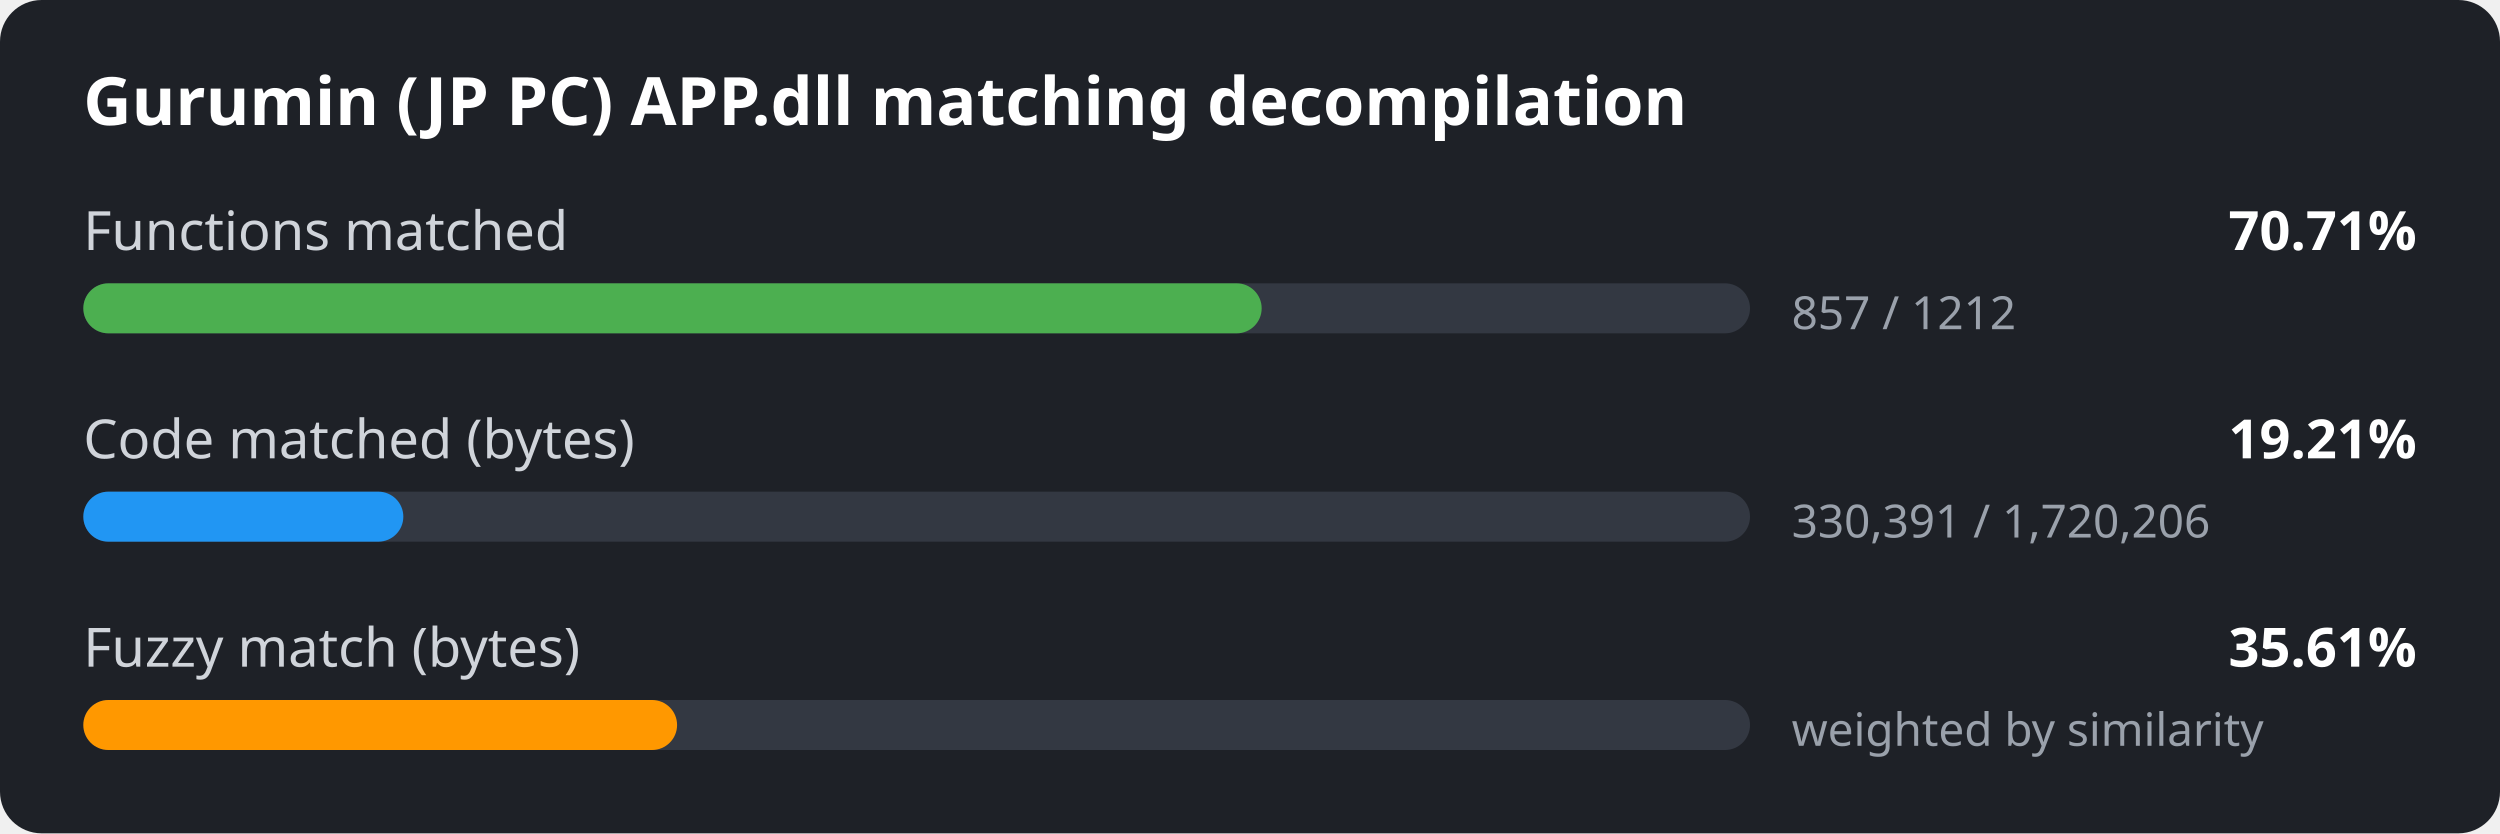
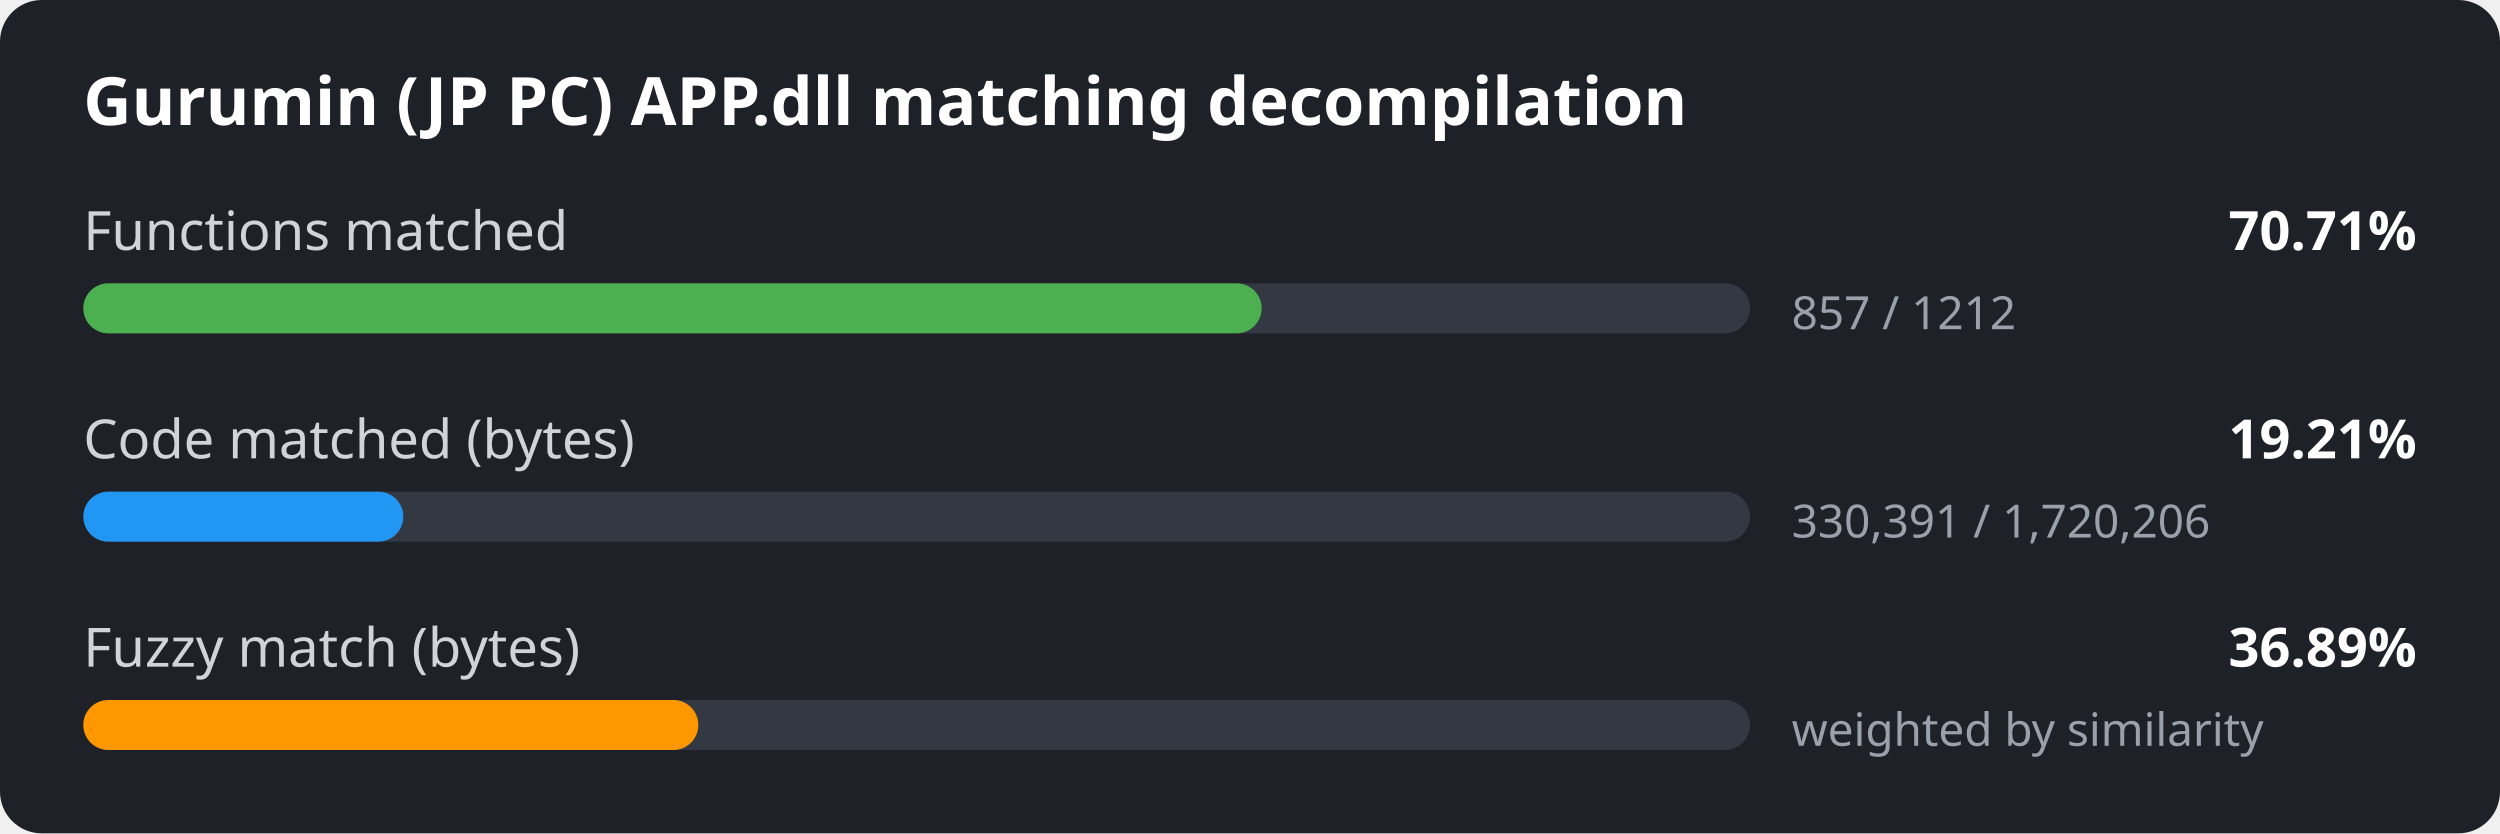
<svg xmlns="http://www.w3.org/2000/svg" width="600" height="200" viewBox="0 0 600 200">
  <style>
.bg { fill: #1e2127; }
.title { font: 600 16px sans-serif; fill: #ffffff; }
.label { font: 13px sans-serif; fill: #d0d4da; }
.value { font: 600 13px sans-serif; fill: #ffffff; }
.detail { font: 11px sans-serif; fill: #9aa1ab; }
.track { fill: #333842; }
</style>
  <rect width="600" height="200" rx="10" class="bg" />
  <text x="20" y="30" class="title">Gurumin (JP PC) APP.dll matching decompilation</text>
  <text x="20" y="60" class="label">Functions matched</text>
  <text x="580" y="60" class="value" text-anchor="end">70.71%</text>
  <rect x="20" y="68" width="400" height="12" rx="6" class="track" />
  <rect x="20" y="68" width="282.8" height="12" rx="6" fill="#4caf50" />
  <text x="430" y="79" class="detail">857 / 1212</text>
  <text x="20" y="110" class="label">Code matched (bytes)</text>
  <text x="580" y="110" class="value" text-anchor="end">19.21%</text>
  <rect x="20" y="118" width="400" height="12" rx="6" class="track" />
  <rect x="20" y="118" width="76.8" height="12" rx="6" fill="#2196f3" />
  <text x="430" y="129" class="detail">330,391 / 1,720,206</text>
  <text x="20" y="160" class="label">Fuzzy match (bytes)</text>
-   <text x="580" y="160" class="value" text-anchor="end">35.61%</text>
+   <text x="580" y="160" class="value" text-anchor="end">36.89%</text>
  <rect x="20" y="168" width="400" height="12" rx="6" class="track" />
-   <rect x="20" y="168" width="142.5" height="12" rx="6" fill="#ff9800" />
+   <rect x="20" y="168" width="147.6" height="12" rx="6" fill="#ff9800" />
  <text x="430" y="179" class="detail">weighted by similarity</text>
</svg>
